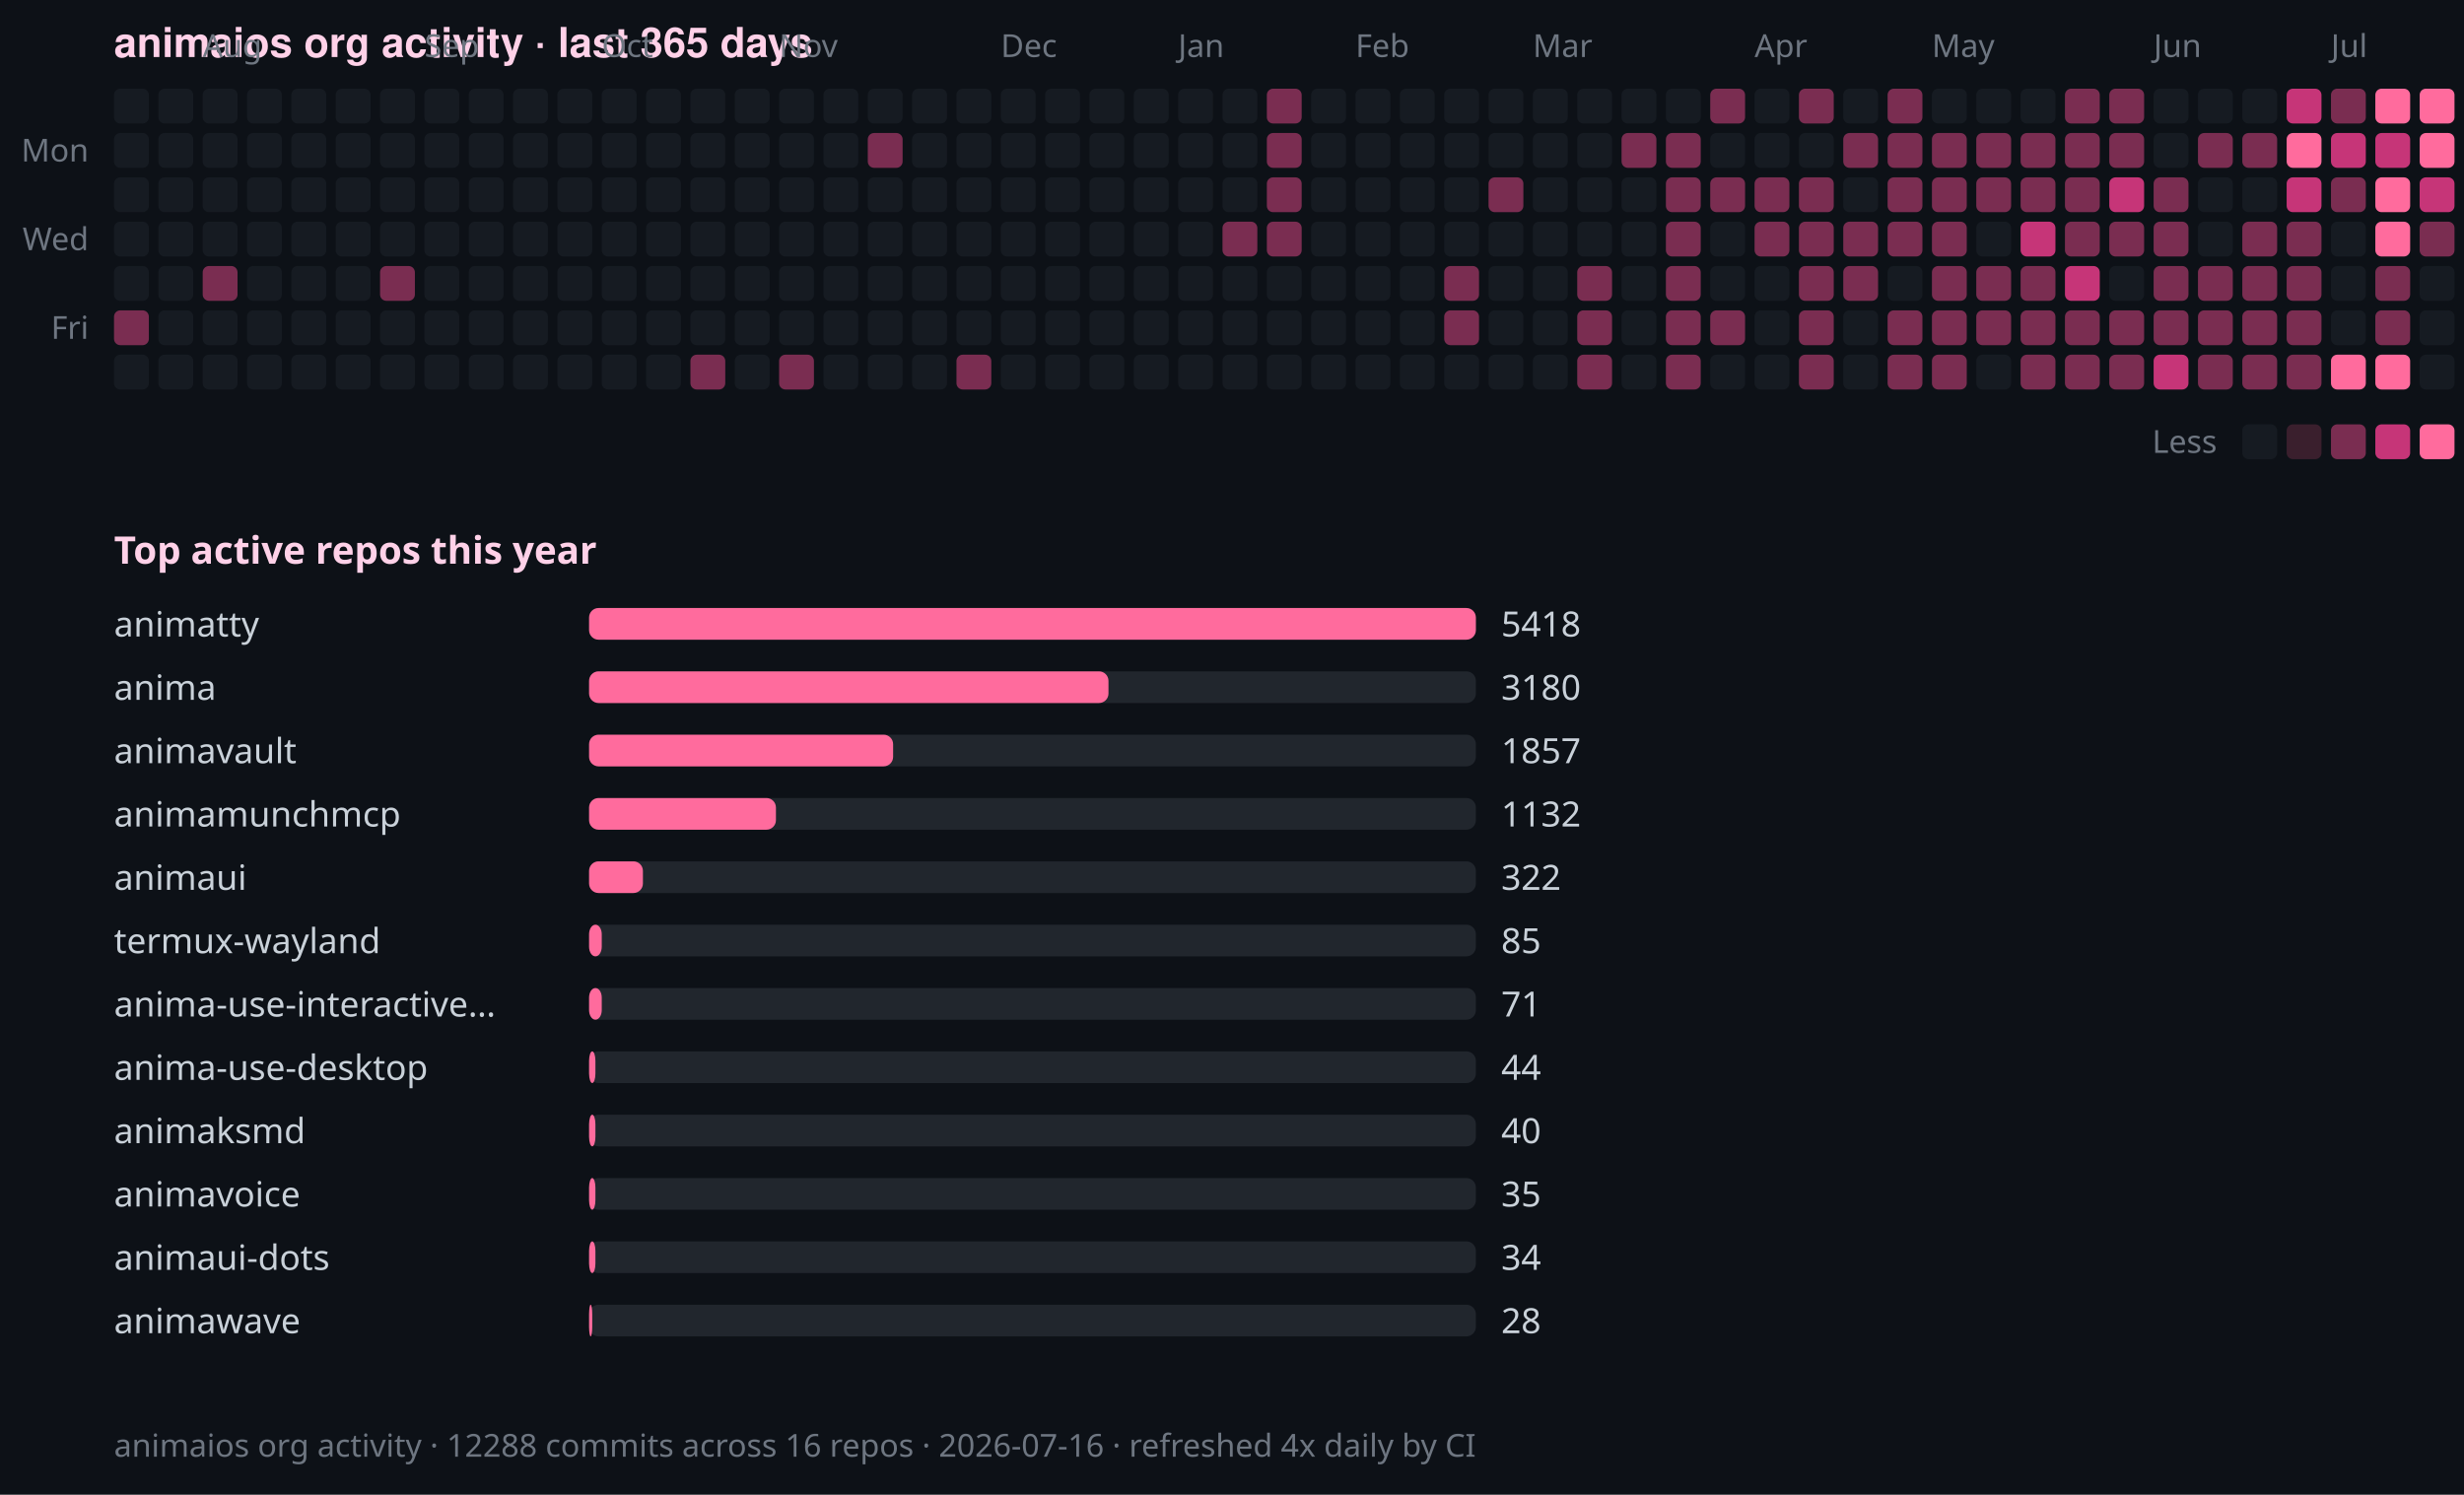
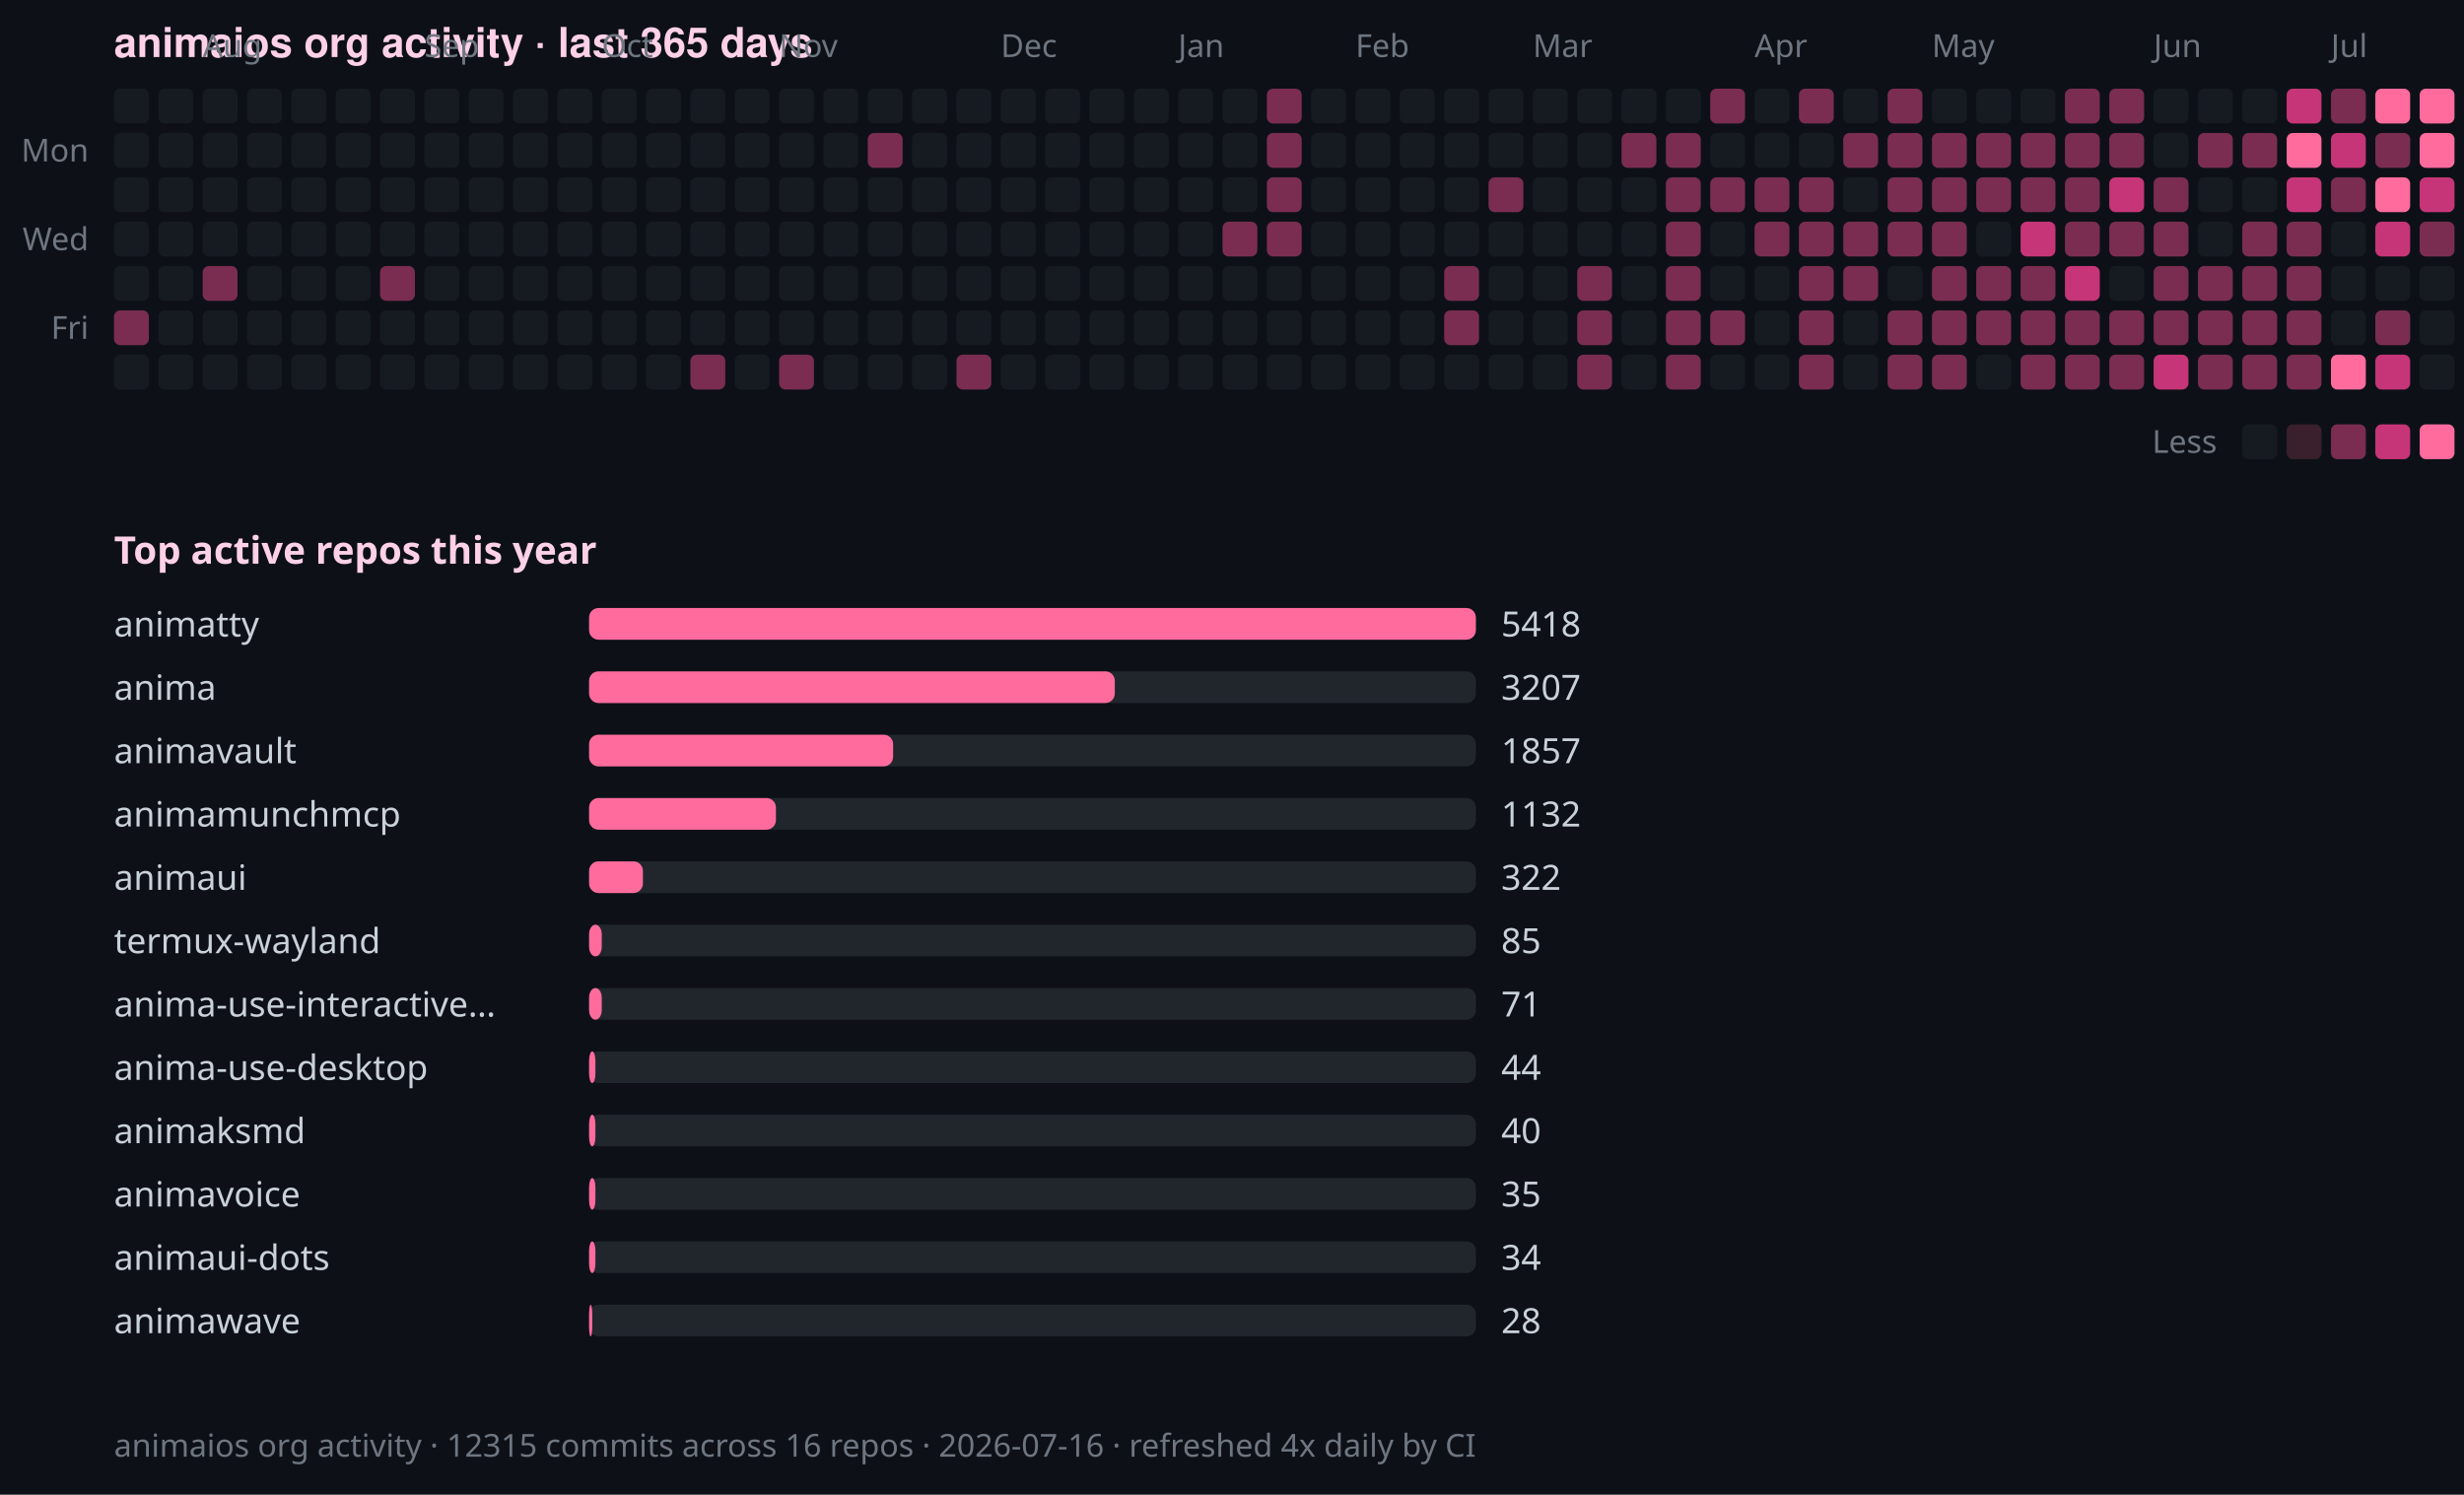
<svg xmlns="http://www.w3.org/2000/svg" width="778" height="472" viewBox="0 0 778 472" role="img" aria-label="animaios org commit activity over the last 365 days">
  <rect width="778" height="472" fill="#0d1117" />
  <text x="36" y="18" fill="#ffd1e8" font-family="-apple-system, BlinkMacSystemFont, 'Segoe UI', Helvetica, Arial, sans-serif" font-size="13" font-weight="600">animaios org activity · last 365 days</text>
  <text x="64" y="18" fill="#6e7681" font-family="ui-sans-serif, system-ui, sans-serif" font-size="10">Aug</text>
  <text x="134" y="18" fill="#6e7681" font-family="ui-sans-serif, system-ui, sans-serif" font-size="10">Sep</text>
  <text x="190" y="18" fill="#6e7681" font-family="ui-sans-serif, system-ui, sans-serif" font-size="10">Oct</text>
  <text x="246" y="18" fill="#6e7681" font-family="ui-sans-serif, system-ui, sans-serif" font-size="10">Nov</text>
  <text x="316" y="18" fill="#6e7681" font-family="ui-sans-serif, system-ui, sans-serif" font-size="10">Dec</text>
  <text x="372" y="18" fill="#6e7681" font-family="ui-sans-serif, system-ui, sans-serif" font-size="10">Jan</text>
  <text x="428" y="18" fill="#6e7681" font-family="ui-sans-serif, system-ui, sans-serif" font-size="10">Feb</text>
  <text x="484" y="18" fill="#6e7681" font-family="ui-sans-serif, system-ui, sans-serif" font-size="10">Mar</text>
  <text x="554" y="18" fill="#6e7681" font-family="ui-sans-serif, system-ui, sans-serif" font-size="10">Apr</text>
  <text x="610" y="18" fill="#6e7681" font-family="ui-sans-serif, system-ui, sans-serif" font-size="10">May</text>
  <text x="680" y="18" fill="#6e7681" font-family="ui-sans-serif, system-ui, sans-serif" font-size="10">Jun</text>
  <text x="736" y="18" fill="#6e7681" font-family="ui-sans-serif, system-ui, sans-serif" font-size="10">Jul</text>
  <text x="28" y="51" text-anchor="end" fill="#6e7681" font-family="ui-sans-serif, system-ui, sans-serif" font-size="10">Mon</text>
  <text x="28" y="79" text-anchor="end" fill="#6e7681" font-family="ui-sans-serif, system-ui, sans-serif" font-size="10">Wed</text>
  <text x="28" y="107" text-anchor="end" fill="#6e7681" font-family="ui-sans-serif, system-ui, sans-serif" font-size="10">Fri</text>
  <rect x="36" y="28" width="11" height="11" rx="2" ry="2" fill="#161b22" />
  <rect x="50" y="28" width="11" height="11" rx="2" ry="2" fill="#161b22" />
  <rect x="64" y="28" width="11" height="11" rx="2" ry="2" fill="#161b22" />
  <rect x="78" y="28" width="11" height="11" rx="2" ry="2" fill="#161b22" />
  <rect x="92" y="28" width="11" height="11" rx="2" ry="2" fill="#161b22" />
  <rect x="106" y="28" width="11" height="11" rx="2" ry="2" fill="#161b22" />
  <rect x="120" y="28" width="11" height="11" rx="2" ry="2" fill="#161b22" />
  <rect x="134" y="28" width="11" height="11" rx="2" ry="2" fill="#161b22" />
  <rect x="148" y="28" width="11" height="11" rx="2" ry="2" fill="#161b22" />
  <rect x="162" y="28" width="11" height="11" rx="2" ry="2" fill="#161b22" />
  <rect x="176" y="28" width="11" height="11" rx="2" ry="2" fill="#161b22" />
  <rect x="190" y="28" width="11" height="11" rx="2" ry="2" fill="#161b22" />
  <rect x="204" y="28" width="11" height="11" rx="2" ry="2" fill="#161b22" />
  <rect x="218" y="28" width="11" height="11" rx="2" ry="2" fill="#161b22" />
  <rect x="232" y="28" width="11" height="11" rx="2" ry="2" fill="#161b22" />
  <rect x="246" y="28" width="11" height="11" rx="2" ry="2" fill="#161b22" />
  <rect x="260" y="28" width="11" height="11" rx="2" ry="2" fill="#161b22" />
  <rect x="274" y="28" width="11" height="11" rx="2" ry="2" fill="#161b22" />
  <rect x="288" y="28" width="11" height="11" rx="2" ry="2" fill="#161b22" />
  <rect x="302" y="28" width="11" height="11" rx="2" ry="2" fill="#161b22" />
  <rect x="316" y="28" width="11" height="11" rx="2" ry="2" fill="#161b22" />
  <rect x="330" y="28" width="11" height="11" rx="2" ry="2" fill="#161b22" />
  <rect x="344" y="28" width="11" height="11" rx="2" ry="2" fill="#161b22" />
  <rect x="358" y="28" width="11" height="11" rx="2" ry="2" fill="#161b22" />
  <rect x="372" y="28" width="11" height="11" rx="2" ry="2" fill="#161b22" />
  <rect x="386" y="28" width="11" height="11" rx="2" ry="2" fill="#161b22" />
  <rect x="400" y="28" width="11" height="11" rx="2" ry="2" fill="#7a2d51" />
  <rect x="414" y="28" width="11" height="11" rx="2" ry="2" fill="#161b22" />
  <rect x="428" y="28" width="11" height="11" rx="2" ry="2" fill="#161b22" />
  <rect x="442" y="28" width="11" height="11" rx="2" ry="2" fill="#161b22" />
  <rect x="456" y="28" width="11" height="11" rx="2" ry="2" fill="#161b22" />
  <rect x="470" y="28" width="11" height="11" rx="2" ry="2" fill="#161b22" />
  <rect x="484" y="28" width="11" height="11" rx="2" ry="2" fill="#161b22" />
  <rect x="498" y="28" width="11" height="11" rx="2" ry="2" fill="#161b22" />
  <rect x="512" y="28" width="11" height="11" rx="2" ry="2" fill="#161b22" />
  <rect x="526" y="28" width="11" height="11" rx="2" ry="2" fill="#161b22" />
  <rect x="540" y="28" width="11" height="11" rx="2" ry="2" fill="#7a2d51" />
  <rect x="554" y="28" width="11" height="11" rx="2" ry="2" fill="#161b22" />
  <rect x="568" y="28" width="11" height="11" rx="2" ry="2" fill="#7a2d51" />
  <rect x="582" y="28" width="11" height="11" rx="2" ry="2" fill="#161b22" />
  <rect x="596" y="28" width="11" height="11" rx="2" ry="2" fill="#7a2d51" />
  <rect x="610" y="28" width="11" height="11" rx="2" ry="2" fill="#161b22" />
  <rect x="624" y="28" width="11" height="11" rx="2" ry="2" fill="#161b22" />
  <rect x="638" y="28" width="11" height="11" rx="2" ry="2" fill="#161b22" />
  <rect x="652" y="28" width="11" height="11" rx="2" ry="2" fill="#7a2d51" />
  <rect x="666" y="28" width="11" height="11" rx="2" ry="2" fill="#7a2d51" />
  <rect x="680" y="28" width="11" height="11" rx="2" ry="2" fill="#161b22" />
  <rect x="694" y="28" width="11" height="11" rx="2" ry="2" fill="#161b22" />
  <rect x="708" y="28" width="11" height="11" rx="2" ry="2" fill="#161b22" />
  <rect x="722" y="28" width="11" height="11" rx="2" ry="2" fill="#c63578" />
  <rect x="736" y="28" width="11" height="11" rx="2" ry="2" fill="#7a2d51" />
  <rect x="750" y="28" width="11" height="11" rx="2" ry="2" fill="#ff6b9d" />
  <rect x="764" y="28" width="11" height="11" rx="2" ry="2" fill="#ff6b9d" />
  <rect x="36" y="42" width="11" height="11" rx="2" ry="2" fill="#161b22" />
  <rect x="50" y="42" width="11" height="11" rx="2" ry="2" fill="#161b22" />
  <rect x="64" y="42" width="11" height="11" rx="2" ry="2" fill="#161b22" />
  <rect x="78" y="42" width="11" height="11" rx="2" ry="2" fill="#161b22" />
  <rect x="92" y="42" width="11" height="11" rx="2" ry="2" fill="#161b22" />
  <rect x="106" y="42" width="11" height="11" rx="2" ry="2" fill="#161b22" />
  <rect x="120" y="42" width="11" height="11" rx="2" ry="2" fill="#161b22" />
  <rect x="134" y="42" width="11" height="11" rx="2" ry="2" fill="#161b22" />
  <rect x="148" y="42" width="11" height="11" rx="2" ry="2" fill="#161b22" />
  <rect x="162" y="42" width="11" height="11" rx="2" ry="2" fill="#161b22" />
  <rect x="176" y="42" width="11" height="11" rx="2" ry="2" fill="#161b22" />
  <rect x="190" y="42" width="11" height="11" rx="2" ry="2" fill="#161b22" />
  <rect x="204" y="42" width="11" height="11" rx="2" ry="2" fill="#161b22" />
  <rect x="218" y="42" width="11" height="11" rx="2" ry="2" fill="#161b22" />
  <rect x="232" y="42" width="11" height="11" rx="2" ry="2" fill="#161b22" />
  <rect x="246" y="42" width="11" height="11" rx="2" ry="2" fill="#161b22" />
  <rect x="260" y="42" width="11" height="11" rx="2" ry="2" fill="#161b22" />
  <rect x="274" y="42" width="11" height="11" rx="2" ry="2" fill="#7a2d51" />
  <rect x="288" y="42" width="11" height="11" rx="2" ry="2" fill="#161b22" />
  <rect x="302" y="42" width="11" height="11" rx="2" ry="2" fill="#161b22" />
  <rect x="316" y="42" width="11" height="11" rx="2" ry="2" fill="#161b22" />
  <rect x="330" y="42" width="11" height="11" rx="2" ry="2" fill="#161b22" />
  <rect x="344" y="42" width="11" height="11" rx="2" ry="2" fill="#161b22" />
  <rect x="358" y="42" width="11" height="11" rx="2" ry="2" fill="#161b22" />
  <rect x="372" y="42" width="11" height="11" rx="2" ry="2" fill="#161b22" />
  <rect x="386" y="42" width="11" height="11" rx="2" ry="2" fill="#161b22" />
  <rect x="400" y="42" width="11" height="11" rx="2" ry="2" fill="#7a2d51" />
  <rect x="414" y="42" width="11" height="11" rx="2" ry="2" fill="#161b22" />
  <rect x="428" y="42" width="11" height="11" rx="2" ry="2" fill="#161b22" />
  <rect x="442" y="42" width="11" height="11" rx="2" ry="2" fill="#161b22" />
  <rect x="456" y="42" width="11" height="11" rx="2" ry="2" fill="#161b22" />
  <rect x="470" y="42" width="11" height="11" rx="2" ry="2" fill="#161b22" />
  <rect x="484" y="42" width="11" height="11" rx="2" ry="2" fill="#161b22" />
  <rect x="498" y="42" width="11" height="11" rx="2" ry="2" fill="#161b22" />
  <rect x="512" y="42" width="11" height="11" rx="2" ry="2" fill="#7a2d51" />
  <rect x="526" y="42" width="11" height="11" rx="2" ry="2" fill="#7a2d51" />
  <rect x="540" y="42" width="11" height="11" rx="2" ry="2" fill="#161b22" />
  <rect x="554" y="42" width="11" height="11" rx="2" ry="2" fill="#161b22" />
  <rect x="568" y="42" width="11" height="11" rx="2" ry="2" fill="#161b22" />
  <rect x="582" y="42" width="11" height="11" rx="2" ry="2" fill="#7a2d51" />
  <rect x="596" y="42" width="11" height="11" rx="2" ry="2" fill="#7a2d51" />
  <rect x="610" y="42" width="11" height="11" rx="2" ry="2" fill="#7a2d51" />
  <rect x="624" y="42" width="11" height="11" rx="2" ry="2" fill="#7a2d51" />
  <rect x="638" y="42" width="11" height="11" rx="2" ry="2" fill="#7a2d51" />
  <rect x="652" y="42" width="11" height="11" rx="2" ry="2" fill="#7a2d51" />
  <rect x="666" y="42" width="11" height="11" rx="2" ry="2" fill="#7a2d51" />
  <rect x="680" y="42" width="11" height="11" rx="2" ry="2" fill="#161b22" />
  <rect x="694" y="42" width="11" height="11" rx="2" ry="2" fill="#7a2d51" />
  <rect x="708" y="42" width="11" height="11" rx="2" ry="2" fill="#7a2d51" />
  <rect x="722" y="42" width="11" height="11" rx="2" ry="2" fill="#ff6b9d" />
  <rect x="736" y="42" width="11" height="11" rx="2" ry="2" fill="#c63578" />
-   <rect x="750" y="42" width="11" height="11" rx="2" ry="2" fill="#c63578" />
+   <rect x="750" y="42" width="11" height="11" rx="2" ry="2" fill="#7a2d51" />
  <rect x="764" y="42" width="11" height="11" rx="2" ry="2" fill="#ff6b9d" />
  <rect x="36" y="56" width="11" height="11" rx="2" ry="2" fill="#161b22" />
  <rect x="50" y="56" width="11" height="11" rx="2" ry="2" fill="#161b22" />
  <rect x="64" y="56" width="11" height="11" rx="2" ry="2" fill="#161b22" />
  <rect x="78" y="56" width="11" height="11" rx="2" ry="2" fill="#161b22" />
  <rect x="92" y="56" width="11" height="11" rx="2" ry="2" fill="#161b22" />
  <rect x="106" y="56" width="11" height="11" rx="2" ry="2" fill="#161b22" />
  <rect x="120" y="56" width="11" height="11" rx="2" ry="2" fill="#161b22" />
  <rect x="134" y="56" width="11" height="11" rx="2" ry="2" fill="#161b22" />
  <rect x="148" y="56" width="11" height="11" rx="2" ry="2" fill="#161b22" />
  <rect x="162" y="56" width="11" height="11" rx="2" ry="2" fill="#161b22" />
  <rect x="176" y="56" width="11" height="11" rx="2" ry="2" fill="#161b22" />
  <rect x="190" y="56" width="11" height="11" rx="2" ry="2" fill="#161b22" />
  <rect x="204" y="56" width="11" height="11" rx="2" ry="2" fill="#161b22" />
  <rect x="218" y="56" width="11" height="11" rx="2" ry="2" fill="#161b22" />
  <rect x="232" y="56" width="11" height="11" rx="2" ry="2" fill="#161b22" />
  <rect x="246" y="56" width="11" height="11" rx="2" ry="2" fill="#161b22" />
  <rect x="260" y="56" width="11" height="11" rx="2" ry="2" fill="#161b22" />
  <rect x="274" y="56" width="11" height="11" rx="2" ry="2" fill="#161b22" />
  <rect x="288" y="56" width="11" height="11" rx="2" ry="2" fill="#161b22" />
  <rect x="302" y="56" width="11" height="11" rx="2" ry="2" fill="#161b22" />
  <rect x="316" y="56" width="11" height="11" rx="2" ry="2" fill="#161b22" />
  <rect x="330" y="56" width="11" height="11" rx="2" ry="2" fill="#161b22" />
  <rect x="344" y="56" width="11" height="11" rx="2" ry="2" fill="#161b22" />
  <rect x="358" y="56" width="11" height="11" rx="2" ry="2" fill="#161b22" />
  <rect x="372" y="56" width="11" height="11" rx="2" ry="2" fill="#161b22" />
  <rect x="386" y="56" width="11" height="11" rx="2" ry="2" fill="#161b22" />
  <rect x="400" y="56" width="11" height="11" rx="2" ry="2" fill="#7a2d51" />
  <rect x="414" y="56" width="11" height="11" rx="2" ry="2" fill="#161b22" />
  <rect x="428" y="56" width="11" height="11" rx="2" ry="2" fill="#161b22" />
  <rect x="442" y="56" width="11" height="11" rx="2" ry="2" fill="#161b22" />
  <rect x="456" y="56" width="11" height="11" rx="2" ry="2" fill="#161b22" />
  <rect x="470" y="56" width="11" height="11" rx="2" ry="2" fill="#7a2d51" />
  <rect x="484" y="56" width="11" height="11" rx="2" ry="2" fill="#161b22" />
  <rect x="498" y="56" width="11" height="11" rx="2" ry="2" fill="#161b22" />
  <rect x="512" y="56" width="11" height="11" rx="2" ry="2" fill="#161b22" />
  <rect x="526" y="56" width="11" height="11" rx="2" ry="2" fill="#7a2d51" />
  <rect x="540" y="56" width="11" height="11" rx="2" ry="2" fill="#7a2d51" />
  <rect x="554" y="56" width="11" height="11" rx="2" ry="2" fill="#7a2d51" />
  <rect x="568" y="56" width="11" height="11" rx="2" ry="2" fill="#7a2d51" />
  <rect x="582" y="56" width="11" height="11" rx="2" ry="2" fill="#161b22" />
  <rect x="596" y="56" width="11" height="11" rx="2" ry="2" fill="#7a2d51" />
  <rect x="610" y="56" width="11" height="11" rx="2" ry="2" fill="#7a2d51" />
  <rect x="624" y="56" width="11" height="11" rx="2" ry="2" fill="#7a2d51" />
  <rect x="638" y="56" width="11" height="11" rx="2" ry="2" fill="#7a2d51" />
  <rect x="652" y="56" width="11" height="11" rx="2" ry="2" fill="#7a2d51" />
  <rect x="666" y="56" width="11" height="11" rx="2" ry="2" fill="#c63578" />
  <rect x="680" y="56" width="11" height="11" rx="2" ry="2" fill="#7a2d51" />
  <rect x="694" y="56" width="11" height="11" rx="2" ry="2" fill="#161b22" />
  <rect x="708" y="56" width="11" height="11" rx="2" ry="2" fill="#161b22" />
  <rect x="722" y="56" width="11" height="11" rx="2" ry="2" fill="#c63578" />
  <rect x="736" y="56" width="11" height="11" rx="2" ry="2" fill="#7a2d51" />
  <rect x="750" y="56" width="11" height="11" rx="2" ry="2" fill="#ff6b9d" />
  <rect x="764" y="56" width="11" height="11" rx="2" ry="2" fill="#c63578" />
  <rect x="36" y="70" width="11" height="11" rx="2" ry="2" fill="#161b22" />
  <rect x="50" y="70" width="11" height="11" rx="2" ry="2" fill="#161b22" />
  <rect x="64" y="70" width="11" height="11" rx="2" ry="2" fill="#161b22" />
  <rect x="78" y="70" width="11" height="11" rx="2" ry="2" fill="#161b22" />
  <rect x="92" y="70" width="11" height="11" rx="2" ry="2" fill="#161b22" />
  <rect x="106" y="70" width="11" height="11" rx="2" ry="2" fill="#161b22" />
  <rect x="120" y="70" width="11" height="11" rx="2" ry="2" fill="#161b22" />
  <rect x="134" y="70" width="11" height="11" rx="2" ry="2" fill="#161b22" />
  <rect x="148" y="70" width="11" height="11" rx="2" ry="2" fill="#161b22" />
  <rect x="162" y="70" width="11" height="11" rx="2" ry="2" fill="#161b22" />
  <rect x="176" y="70" width="11" height="11" rx="2" ry="2" fill="#161b22" />
  <rect x="190" y="70" width="11" height="11" rx="2" ry="2" fill="#161b22" />
  <rect x="204" y="70" width="11" height="11" rx="2" ry="2" fill="#161b22" />
  <rect x="218" y="70" width="11" height="11" rx="2" ry="2" fill="#161b22" />
  <rect x="232" y="70" width="11" height="11" rx="2" ry="2" fill="#161b22" />
  <rect x="246" y="70" width="11" height="11" rx="2" ry="2" fill="#161b22" />
  <rect x="260" y="70" width="11" height="11" rx="2" ry="2" fill="#161b22" />
  <rect x="274" y="70" width="11" height="11" rx="2" ry="2" fill="#161b22" />
  <rect x="288" y="70" width="11" height="11" rx="2" ry="2" fill="#161b22" />
  <rect x="302" y="70" width="11" height="11" rx="2" ry="2" fill="#161b22" />
  <rect x="316" y="70" width="11" height="11" rx="2" ry="2" fill="#161b22" />
  <rect x="330" y="70" width="11" height="11" rx="2" ry="2" fill="#161b22" />
  <rect x="344" y="70" width="11" height="11" rx="2" ry="2" fill="#161b22" />
  <rect x="358" y="70" width="11" height="11" rx="2" ry="2" fill="#161b22" />
  <rect x="372" y="70" width="11" height="11" rx="2" ry="2" fill="#161b22" />
  <rect x="386" y="70" width="11" height="11" rx="2" ry="2" fill="#7a2d51" />
  <rect x="400" y="70" width="11" height="11" rx="2" ry="2" fill="#7a2d51" />
  <rect x="414" y="70" width="11" height="11" rx="2" ry="2" fill="#161b22" />
  <rect x="428" y="70" width="11" height="11" rx="2" ry="2" fill="#161b22" />
  <rect x="442" y="70" width="11" height="11" rx="2" ry="2" fill="#161b22" />
  <rect x="456" y="70" width="11" height="11" rx="2" ry="2" fill="#161b22" />
  <rect x="470" y="70" width="11" height="11" rx="2" ry="2" fill="#161b22" />
  <rect x="484" y="70" width="11" height="11" rx="2" ry="2" fill="#161b22" />
  <rect x="498" y="70" width="11" height="11" rx="2" ry="2" fill="#161b22" />
  <rect x="512" y="70" width="11" height="11" rx="2" ry="2" fill="#161b22" />
  <rect x="526" y="70" width="11" height="11" rx="2" ry="2" fill="#7a2d51" />
  <rect x="540" y="70" width="11" height="11" rx="2" ry="2" fill="#161b22" />
  <rect x="554" y="70" width="11" height="11" rx="2" ry="2" fill="#7a2d51" />
  <rect x="568" y="70" width="11" height="11" rx="2" ry="2" fill="#7a2d51" />
  <rect x="582" y="70" width="11" height="11" rx="2" ry="2" fill="#7a2d51" />
  <rect x="596" y="70" width="11" height="11" rx="2" ry="2" fill="#7a2d51" />
  <rect x="610" y="70" width="11" height="11" rx="2" ry="2" fill="#7a2d51" />
  <rect x="624" y="70" width="11" height="11" rx="2" ry="2" fill="#161b22" />
  <rect x="638" y="70" width="11" height="11" rx="2" ry="2" fill="#c63578" />
  <rect x="652" y="70" width="11" height="11" rx="2" ry="2" fill="#7a2d51" />
  <rect x="666" y="70" width="11" height="11" rx="2" ry="2" fill="#7a2d51" />
  <rect x="680" y="70" width="11" height="11" rx="2" ry="2" fill="#7a2d51" />
  <rect x="694" y="70" width="11" height="11" rx="2" ry="2" fill="#161b22" />
  <rect x="708" y="70" width="11" height="11" rx="2" ry="2" fill="#7a2d51" />
  <rect x="722" y="70" width="11" height="11" rx="2" ry="2" fill="#7a2d51" />
  <rect x="736" y="70" width="11" height="11" rx="2" ry="2" fill="#161b22" />
-   <rect x="750" y="70" width="11" height="11" rx="2" ry="2" fill="#ff6b9d" />
+   <rect x="750" y="70" width="11" height="11" rx="2" ry="2" fill="#c63578" />
  <rect x="764" y="70" width="11" height="11" rx="2" ry="2" fill="#7a2d51" />
  <rect x="36" y="84" width="11" height="11" rx="2" ry="2" fill="#161b22" />
  <rect x="50" y="84" width="11" height="11" rx="2" ry="2" fill="#161b22" />
  <rect x="64" y="84" width="11" height="11" rx="2" ry="2" fill="#7a2d51" />
  <rect x="78" y="84" width="11" height="11" rx="2" ry="2" fill="#161b22" />
  <rect x="92" y="84" width="11" height="11" rx="2" ry="2" fill="#161b22" />
  <rect x="106" y="84" width="11" height="11" rx="2" ry="2" fill="#161b22" />
  <rect x="120" y="84" width="11" height="11" rx="2" ry="2" fill="#7a2d51" />
  <rect x="134" y="84" width="11" height="11" rx="2" ry="2" fill="#161b22" />
  <rect x="148" y="84" width="11" height="11" rx="2" ry="2" fill="#161b22" />
  <rect x="162" y="84" width="11" height="11" rx="2" ry="2" fill="#161b22" />
  <rect x="176" y="84" width="11" height="11" rx="2" ry="2" fill="#161b22" />
  <rect x="190" y="84" width="11" height="11" rx="2" ry="2" fill="#161b22" />
  <rect x="204" y="84" width="11" height="11" rx="2" ry="2" fill="#161b22" />
  <rect x="218" y="84" width="11" height="11" rx="2" ry="2" fill="#161b22" />
  <rect x="232" y="84" width="11" height="11" rx="2" ry="2" fill="#161b22" />
  <rect x="246" y="84" width="11" height="11" rx="2" ry="2" fill="#161b22" />
  <rect x="260" y="84" width="11" height="11" rx="2" ry="2" fill="#161b22" />
  <rect x="274" y="84" width="11" height="11" rx="2" ry="2" fill="#161b22" />
  <rect x="288" y="84" width="11" height="11" rx="2" ry="2" fill="#161b22" />
  <rect x="302" y="84" width="11" height="11" rx="2" ry="2" fill="#161b22" />
  <rect x="316" y="84" width="11" height="11" rx="2" ry="2" fill="#161b22" />
  <rect x="330" y="84" width="11" height="11" rx="2" ry="2" fill="#161b22" />
  <rect x="344" y="84" width="11" height="11" rx="2" ry="2" fill="#161b22" />
  <rect x="358" y="84" width="11" height="11" rx="2" ry="2" fill="#161b22" />
  <rect x="372" y="84" width="11" height="11" rx="2" ry="2" fill="#161b22" />
  <rect x="386" y="84" width="11" height="11" rx="2" ry="2" fill="#161b22" />
  <rect x="400" y="84" width="11" height="11" rx="2" ry="2" fill="#161b22" />
  <rect x="414" y="84" width="11" height="11" rx="2" ry="2" fill="#161b22" />
  <rect x="428" y="84" width="11" height="11" rx="2" ry="2" fill="#161b22" />
  <rect x="442" y="84" width="11" height="11" rx="2" ry="2" fill="#161b22" />
  <rect x="456" y="84" width="11" height="11" rx="2" ry="2" fill="#7a2d51" />
  <rect x="470" y="84" width="11" height="11" rx="2" ry="2" fill="#161b22" />
  <rect x="484" y="84" width="11" height="11" rx="2" ry="2" fill="#161b22" />
  <rect x="498" y="84" width="11" height="11" rx="2" ry="2" fill="#7a2d51" />
  <rect x="512" y="84" width="11" height="11" rx="2" ry="2" fill="#161b22" />
  <rect x="526" y="84" width="11" height="11" rx="2" ry="2" fill="#7a2d51" />
  <rect x="540" y="84" width="11" height="11" rx="2" ry="2" fill="#161b22" />
  <rect x="554" y="84" width="11" height="11" rx="2" ry="2" fill="#161b22" />
  <rect x="568" y="84" width="11" height="11" rx="2" ry="2" fill="#7a2d51" />
  <rect x="582" y="84" width="11" height="11" rx="2" ry="2" fill="#7a2d51" />
  <rect x="596" y="84" width="11" height="11" rx="2" ry="2" fill="#161b22" />
  <rect x="610" y="84" width="11" height="11" rx="2" ry="2" fill="#7a2d51" />
  <rect x="624" y="84" width="11" height="11" rx="2" ry="2" fill="#7a2d51" />
  <rect x="638" y="84" width="11" height="11" rx="2" ry="2" fill="#7a2d51" />
  <rect x="652" y="84" width="11" height="11" rx="2" ry="2" fill="#c63578" />
  <rect x="666" y="84" width="11" height="11" rx="2" ry="2" fill="#161b22" />
  <rect x="680" y="84" width="11" height="11" rx="2" ry="2" fill="#7a2d51" />
  <rect x="694" y="84" width="11" height="11" rx="2" ry="2" fill="#7a2d51" />
  <rect x="708" y="84" width="11" height="11" rx="2" ry="2" fill="#7a2d51" />
  <rect x="722" y="84" width="11" height="11" rx="2" ry="2" fill="#7a2d51" />
  <rect x="736" y="84" width="11" height="11" rx="2" ry="2" fill="#161b22" />
-   <rect x="750" y="84" width="11" height="11" rx="2" ry="2" fill="#7a2d51" />
+   <rect x="750" y="84" width="11" height="11" rx="2" ry="2" fill="#161b22" />
  <rect x="764" y="84" width="11" height="11" rx="2" ry="2" fill="#161b22" />
  <rect x="36" y="98" width="11" height="11" rx="2" ry="2" fill="#7a2d51" />
  <rect x="50" y="98" width="11" height="11" rx="2" ry="2" fill="#161b22" />
  <rect x="64" y="98" width="11" height="11" rx="2" ry="2" fill="#161b22" />
  <rect x="78" y="98" width="11" height="11" rx="2" ry="2" fill="#161b22" />
  <rect x="92" y="98" width="11" height="11" rx="2" ry="2" fill="#161b22" />
  <rect x="106" y="98" width="11" height="11" rx="2" ry="2" fill="#161b22" />
  <rect x="120" y="98" width="11" height="11" rx="2" ry="2" fill="#161b22" />
  <rect x="134" y="98" width="11" height="11" rx="2" ry="2" fill="#161b22" />
  <rect x="148" y="98" width="11" height="11" rx="2" ry="2" fill="#161b22" />
  <rect x="162" y="98" width="11" height="11" rx="2" ry="2" fill="#161b22" />
  <rect x="176" y="98" width="11" height="11" rx="2" ry="2" fill="#161b22" />
  <rect x="190" y="98" width="11" height="11" rx="2" ry="2" fill="#161b22" />
  <rect x="204" y="98" width="11" height="11" rx="2" ry="2" fill="#161b22" />
  <rect x="218" y="98" width="11" height="11" rx="2" ry="2" fill="#161b22" />
  <rect x="232" y="98" width="11" height="11" rx="2" ry="2" fill="#161b22" />
  <rect x="246" y="98" width="11" height="11" rx="2" ry="2" fill="#161b22" />
  <rect x="260" y="98" width="11" height="11" rx="2" ry="2" fill="#161b22" />
  <rect x="274" y="98" width="11" height="11" rx="2" ry="2" fill="#161b22" />
  <rect x="288" y="98" width="11" height="11" rx="2" ry="2" fill="#161b22" />
  <rect x="302" y="98" width="11" height="11" rx="2" ry="2" fill="#161b22" />
  <rect x="316" y="98" width="11" height="11" rx="2" ry="2" fill="#161b22" />
  <rect x="330" y="98" width="11" height="11" rx="2" ry="2" fill="#161b22" />
  <rect x="344" y="98" width="11" height="11" rx="2" ry="2" fill="#161b22" />
  <rect x="358" y="98" width="11" height="11" rx="2" ry="2" fill="#161b22" />
  <rect x="372" y="98" width="11" height="11" rx="2" ry="2" fill="#161b22" />
  <rect x="386" y="98" width="11" height="11" rx="2" ry="2" fill="#161b22" />
  <rect x="400" y="98" width="11" height="11" rx="2" ry="2" fill="#161b22" />
  <rect x="414" y="98" width="11" height="11" rx="2" ry="2" fill="#161b22" />
  <rect x="428" y="98" width="11" height="11" rx="2" ry="2" fill="#161b22" />
  <rect x="442" y="98" width="11" height="11" rx="2" ry="2" fill="#161b22" />
  <rect x="456" y="98" width="11" height="11" rx="2" ry="2" fill="#7a2d51" />
  <rect x="470" y="98" width="11" height="11" rx="2" ry="2" fill="#161b22" />
  <rect x="484" y="98" width="11" height="11" rx="2" ry="2" fill="#161b22" />
  <rect x="498" y="98" width="11" height="11" rx="2" ry="2" fill="#7a2d51" />
  <rect x="512" y="98" width="11" height="11" rx="2" ry="2" fill="#161b22" />
  <rect x="526" y="98" width="11" height="11" rx="2" ry="2" fill="#7a2d51" />
  <rect x="540" y="98" width="11" height="11" rx="2" ry="2" fill="#7a2d51" />
  <rect x="554" y="98" width="11" height="11" rx="2" ry="2" fill="#161b22" />
  <rect x="568" y="98" width="11" height="11" rx="2" ry="2" fill="#7a2d51" />
  <rect x="582" y="98" width="11" height="11" rx="2" ry="2" fill="#161b22" />
  <rect x="596" y="98" width="11" height="11" rx="2" ry="2" fill="#7a2d51" />
  <rect x="610" y="98" width="11" height="11" rx="2" ry="2" fill="#7a2d51" />
  <rect x="624" y="98" width="11" height="11" rx="2" ry="2" fill="#7a2d51" />
  <rect x="638" y="98" width="11" height="11" rx="2" ry="2" fill="#7a2d51" />
  <rect x="652" y="98" width="11" height="11" rx="2" ry="2" fill="#7a2d51" />
  <rect x="666" y="98" width="11" height="11" rx="2" ry="2" fill="#7a2d51" />
  <rect x="680" y="98" width="11" height="11" rx="2" ry="2" fill="#7a2d51" />
  <rect x="694" y="98" width="11" height="11" rx="2" ry="2" fill="#7a2d51" />
  <rect x="708" y="98" width="11" height="11" rx="2" ry="2" fill="#7a2d51" />
  <rect x="722" y="98" width="11" height="11" rx="2" ry="2" fill="#7a2d51" />
  <rect x="736" y="98" width="11" height="11" rx="2" ry="2" fill="#161b22" />
  <rect x="750" y="98" width="11" height="11" rx="2" ry="2" fill="#7a2d51" />
  <rect x="764" y="98" width="11" height="11" rx="2" ry="2" fill="#161b22" />
  <rect x="36" y="112" width="11" height="11" rx="2" ry="2" fill="#161b22" />
  <rect x="50" y="112" width="11" height="11" rx="2" ry="2" fill="#161b22" />
  <rect x="64" y="112" width="11" height="11" rx="2" ry="2" fill="#161b22" />
  <rect x="78" y="112" width="11" height="11" rx="2" ry="2" fill="#161b22" />
  <rect x="92" y="112" width="11" height="11" rx="2" ry="2" fill="#161b22" />
  <rect x="106" y="112" width="11" height="11" rx="2" ry="2" fill="#161b22" />
  <rect x="120" y="112" width="11" height="11" rx="2" ry="2" fill="#161b22" />
  <rect x="134" y="112" width="11" height="11" rx="2" ry="2" fill="#161b22" />
  <rect x="148" y="112" width="11" height="11" rx="2" ry="2" fill="#161b22" />
  <rect x="162" y="112" width="11" height="11" rx="2" ry="2" fill="#161b22" />
  <rect x="176" y="112" width="11" height="11" rx="2" ry="2" fill="#161b22" />
  <rect x="190" y="112" width="11" height="11" rx="2" ry="2" fill="#161b22" />
  <rect x="204" y="112" width="11" height="11" rx="2" ry="2" fill="#161b22" />
  <rect x="218" y="112" width="11" height="11" rx="2" ry="2" fill="#7a2d51" />
  <rect x="232" y="112" width="11" height="11" rx="2" ry="2" fill="#161b22" />
  <rect x="246" y="112" width="11" height="11" rx="2" ry="2" fill="#7a2d51" />
  <rect x="260" y="112" width="11" height="11" rx="2" ry="2" fill="#161b22" />
  <rect x="274" y="112" width="11" height="11" rx="2" ry="2" fill="#161b22" />
  <rect x="288" y="112" width="11" height="11" rx="2" ry="2" fill="#161b22" />
  <rect x="302" y="112" width="11" height="11" rx="2" ry="2" fill="#7a2d51" />
  <rect x="316" y="112" width="11" height="11" rx="2" ry="2" fill="#161b22" />
  <rect x="330" y="112" width="11" height="11" rx="2" ry="2" fill="#161b22" />
  <rect x="344" y="112" width="11" height="11" rx="2" ry="2" fill="#161b22" />
  <rect x="358" y="112" width="11" height="11" rx="2" ry="2" fill="#161b22" />
  <rect x="372" y="112" width="11" height="11" rx="2" ry="2" fill="#161b22" />
  <rect x="386" y="112" width="11" height="11" rx="2" ry="2" fill="#161b22" />
  <rect x="400" y="112" width="11" height="11" rx="2" ry="2" fill="#161b22" />
  <rect x="414" y="112" width="11" height="11" rx="2" ry="2" fill="#161b22" />
  <rect x="428" y="112" width="11" height="11" rx="2" ry="2" fill="#161b22" />
  <rect x="442" y="112" width="11" height="11" rx="2" ry="2" fill="#161b22" />
  <rect x="456" y="112" width="11" height="11" rx="2" ry="2" fill="#161b22" />
  <rect x="470" y="112" width="11" height="11" rx="2" ry="2" fill="#161b22" />
  <rect x="484" y="112" width="11" height="11" rx="2" ry="2" fill="#161b22" />
  <rect x="498" y="112" width="11" height="11" rx="2" ry="2" fill="#7a2d51" />
  <rect x="512" y="112" width="11" height="11" rx="2" ry="2" fill="#161b22" />
  <rect x="526" y="112" width="11" height="11" rx="2" ry="2" fill="#7a2d51" />
  <rect x="540" y="112" width="11" height="11" rx="2" ry="2" fill="#161b22" />
  <rect x="554" y="112" width="11" height="11" rx="2" ry="2" fill="#161b22" />
  <rect x="568" y="112" width="11" height="11" rx="2" ry="2" fill="#7a2d51" />
  <rect x="582" y="112" width="11" height="11" rx="2" ry="2" fill="#161b22" />
  <rect x="596" y="112" width="11" height="11" rx="2" ry="2" fill="#7a2d51" />
  <rect x="610" y="112" width="11" height="11" rx="2" ry="2" fill="#7a2d51" />
  <rect x="624" y="112" width="11" height="11" rx="2" ry="2" fill="#161b22" />
  <rect x="638" y="112" width="11" height="11" rx="2" ry="2" fill="#7a2d51" />
  <rect x="652" y="112" width="11" height="11" rx="2" ry="2" fill="#7a2d51" />
  <rect x="666" y="112" width="11" height="11" rx="2" ry="2" fill="#7a2d51" />
  <rect x="680" y="112" width="11" height="11" rx="2" ry="2" fill="#c63578" />
  <rect x="694" y="112" width="11" height="11" rx="2" ry="2" fill="#7a2d51" />
  <rect x="708" y="112" width="11" height="11" rx="2" ry="2" fill="#7a2d51" />
  <rect x="722" y="112" width="11" height="11" rx="2" ry="2" fill="#7a2d51" />
  <rect x="736" y="112" width="11" height="11" rx="2" ry="2" fill="#ff6b9d" />
-   <rect x="750" y="112" width="11" height="11" rx="2" ry="2" fill="#ff6b9d" />
+   <rect x="750" y="112" width="11" height="11" rx="2" ry="2" fill="#c63578" />
  <rect x="764" y="112" width="11" height="11" rx="2" ry="2" fill="#161b22" />
  <text x="700" y="143" text-anchor="end" fill="#6e7681" font-family="ui-sans-serif, system-ui, sans-serif" font-size="10">Less</text>
  <rect x="708" y="134" width="11" height="11" rx="2" ry="2" fill="#161b22" />
  <rect x="722" y="134" width="11" height="11" rx="2" ry="2" fill="#3a1f2d" />
  <rect x="736" y="134" width="11" height="11" rx="2" ry="2" fill="#7a2d51" />
  <rect x="750" y="134" width="11" height="11" rx="2" ry="2" fill="#c63578" />
  <rect x="764" y="134" width="11" height="11" rx="2" ry="2" fill="#ff6b9d" />
  <text x="782" y="143" fill="#6e7681" font-family="ui-sans-serif, system-ui, sans-serif" font-size="10">More</text>
  <text x="36" y="178" fill="#ffd1e8" font-family="ui-sans-serif, system-ui, sans-serif" font-size="12" font-weight="600">Top active repos this year</text>
  <rect x="186" y="192" width="280" height="10" rx="3" ry="3" fill="#21262d" />
  <rect x="186" y="192" width="280" height="10" rx="3" ry="3" fill="#ff6b9d" />
  <text x="474" y="201" fill="#c9d1d9" font-family="ui-sans-serif, system-ui, sans-serif" font-size="11">5418</text>
  <text x="36" y="201" fill="#c9d1d9" font-family="ui-sans-serif, system-ui, sans-serif" font-size="11">animatty</text>
  <rect x="186" y="212" width="280" height="10" rx="3" ry="3" fill="#21262d" />
-   <rect x="186" y="212" width="164" height="10" rx="3" ry="3" fill="#ff6b9d" />
-   <text x="474" y="221" fill="#c9d1d9" font-family="ui-sans-serif, system-ui, sans-serif" font-size="11">3180</text>
+   <rect x="186" y="212" width="166" height="10" rx="3" ry="3" fill="#ff6b9d" />
+   <text x="474" y="221" fill="#c9d1d9" font-family="ui-sans-serif, system-ui, sans-serif" font-size="11">3207</text>
  <text x="36" y="221" fill="#c9d1d9" font-family="ui-sans-serif, system-ui, sans-serif" font-size="11">anima</text>
  <rect x="186" y="232" width="280" height="10" rx="3" ry="3" fill="#21262d" />
  <rect x="186" y="232" width="96" height="10" rx="3" ry="3" fill="#ff6b9d" />
  <text x="474" y="241" fill="#c9d1d9" font-family="ui-sans-serif, system-ui, sans-serif" font-size="11">1857</text>
  <text x="36" y="241" fill="#c9d1d9" font-family="ui-sans-serif, system-ui, sans-serif" font-size="11">animavault</text>
  <rect x="186" y="252" width="280" height="10" rx="3" ry="3" fill="#21262d" />
  <rect x="186" y="252" width="59" height="10" rx="3" ry="3" fill="#ff6b9d" />
  <text x="474" y="261" fill="#c9d1d9" font-family="ui-sans-serif, system-ui, sans-serif" font-size="11">1132</text>
  <text x="36" y="261" fill="#c9d1d9" font-family="ui-sans-serif, system-ui, sans-serif" font-size="11">animamunchmcp</text>
  <rect x="186" y="272" width="280" height="10" rx="3" ry="3" fill="#21262d" />
  <rect x="186" y="272" width="17" height="10" rx="3" ry="3" fill="#ff6b9d" />
  <text x="474" y="281" fill="#c9d1d9" font-family="ui-sans-serif, system-ui, sans-serif" font-size="11">322</text>
  <text x="36" y="281" fill="#c9d1d9" font-family="ui-sans-serif, system-ui, sans-serif" font-size="11">animaui</text>
  <rect x="186" y="292" width="280" height="10" rx="3" ry="3" fill="#21262d" />
  <rect x="186" y="292" width="4" height="10" rx="3" ry="3" fill="#ff6b9d" />
  <text x="474" y="301" fill="#c9d1d9" font-family="ui-sans-serif, system-ui, sans-serif" font-size="11">85</text>
  <text x="36" y="301" fill="#c9d1d9" font-family="ui-sans-serif, system-ui, sans-serif" font-size="11">termux-wayland</text>
  <rect x="186" y="312" width="280" height="10" rx="3" ry="3" fill="#21262d" />
  <rect x="186" y="312" width="4" height="10" rx="3" ry="3" fill="#ff6b9d" />
  <text x="474" y="321" fill="#c9d1d9" font-family="ui-sans-serif, system-ui, sans-serif" font-size="11">71</text>
  <text x="36" y="321" fill="#c9d1d9" font-family="ui-sans-serif, system-ui, sans-serif" font-size="11">anima-use-interactive…</text>
  <rect x="186" y="332" width="280" height="10" rx="3" ry="3" fill="#21262d" />
  <rect x="186" y="332" width="2" height="10" rx="3" ry="3" fill="#ff6b9d" />
  <text x="474" y="341" fill="#c9d1d9" font-family="ui-sans-serif, system-ui, sans-serif" font-size="11">44</text>
  <text x="36" y="341" fill="#c9d1d9" font-family="ui-sans-serif, system-ui, sans-serif" font-size="11">anima-use-desktop</text>
  <rect x="186" y="352" width="280" height="10" rx="3" ry="3" fill="#21262d" />
  <rect x="186" y="352" width="2" height="10" rx="3" ry="3" fill="#ff6b9d" />
  <text x="474" y="361" fill="#c9d1d9" font-family="ui-sans-serif, system-ui, sans-serif" font-size="11">40</text>
  <text x="36" y="361" fill="#c9d1d9" font-family="ui-sans-serif, system-ui, sans-serif" font-size="11">animaksmd</text>
  <rect x="186" y="372" width="280" height="10" rx="3" ry="3" fill="#21262d" />
  <rect x="186" y="372" width="2" height="10" rx="3" ry="3" fill="#ff6b9d" />
  <text x="474" y="381" fill="#c9d1d9" font-family="ui-sans-serif, system-ui, sans-serif" font-size="11">35</text>
  <text x="36" y="381" fill="#c9d1d9" font-family="ui-sans-serif, system-ui, sans-serif" font-size="11">animavoice</text>
  <rect x="186" y="392" width="280" height="10" rx="3" ry="3" fill="#21262d" />
  <rect x="186" y="392" width="2" height="10" rx="3" ry="3" fill="#ff6b9d" />
  <text x="474" y="401" fill="#c9d1d9" font-family="ui-sans-serif, system-ui, sans-serif" font-size="11">34</text>
  <text x="36" y="401" fill="#c9d1d9" font-family="ui-sans-serif, system-ui, sans-serif" font-size="11">animaui-dots</text>
  <rect x="186" y="412" width="280" height="10" rx="3" ry="3" fill="#21262d" />
  <rect x="186" y="412" width="1" height="10" rx="3" ry="3" fill="#ff6b9d" />
  <text x="474" y="421" fill="#c9d1d9" font-family="ui-sans-serif, system-ui, sans-serif" font-size="11">28</text>
  <text x="36" y="421" fill="#c9d1d9" font-family="ui-sans-serif, system-ui, sans-serif" font-size="11">animawave</text>
-   <text x="36" y="460" fill="#6e7681" font-family="ui-sans-serif, system-ui, sans-serif" font-size="10">animaios org activity · 12288 commits across 16 repos · 2026-07-16 · refreshed 4x daily by CI</text>
+   <text x="36" y="460" fill="#6e7681" font-family="ui-sans-serif, system-ui, sans-serif" font-size="10">animaios org activity · 12315 commits across 16 repos · 2026-07-16 · refreshed 4x daily by CI</text>
</svg>
